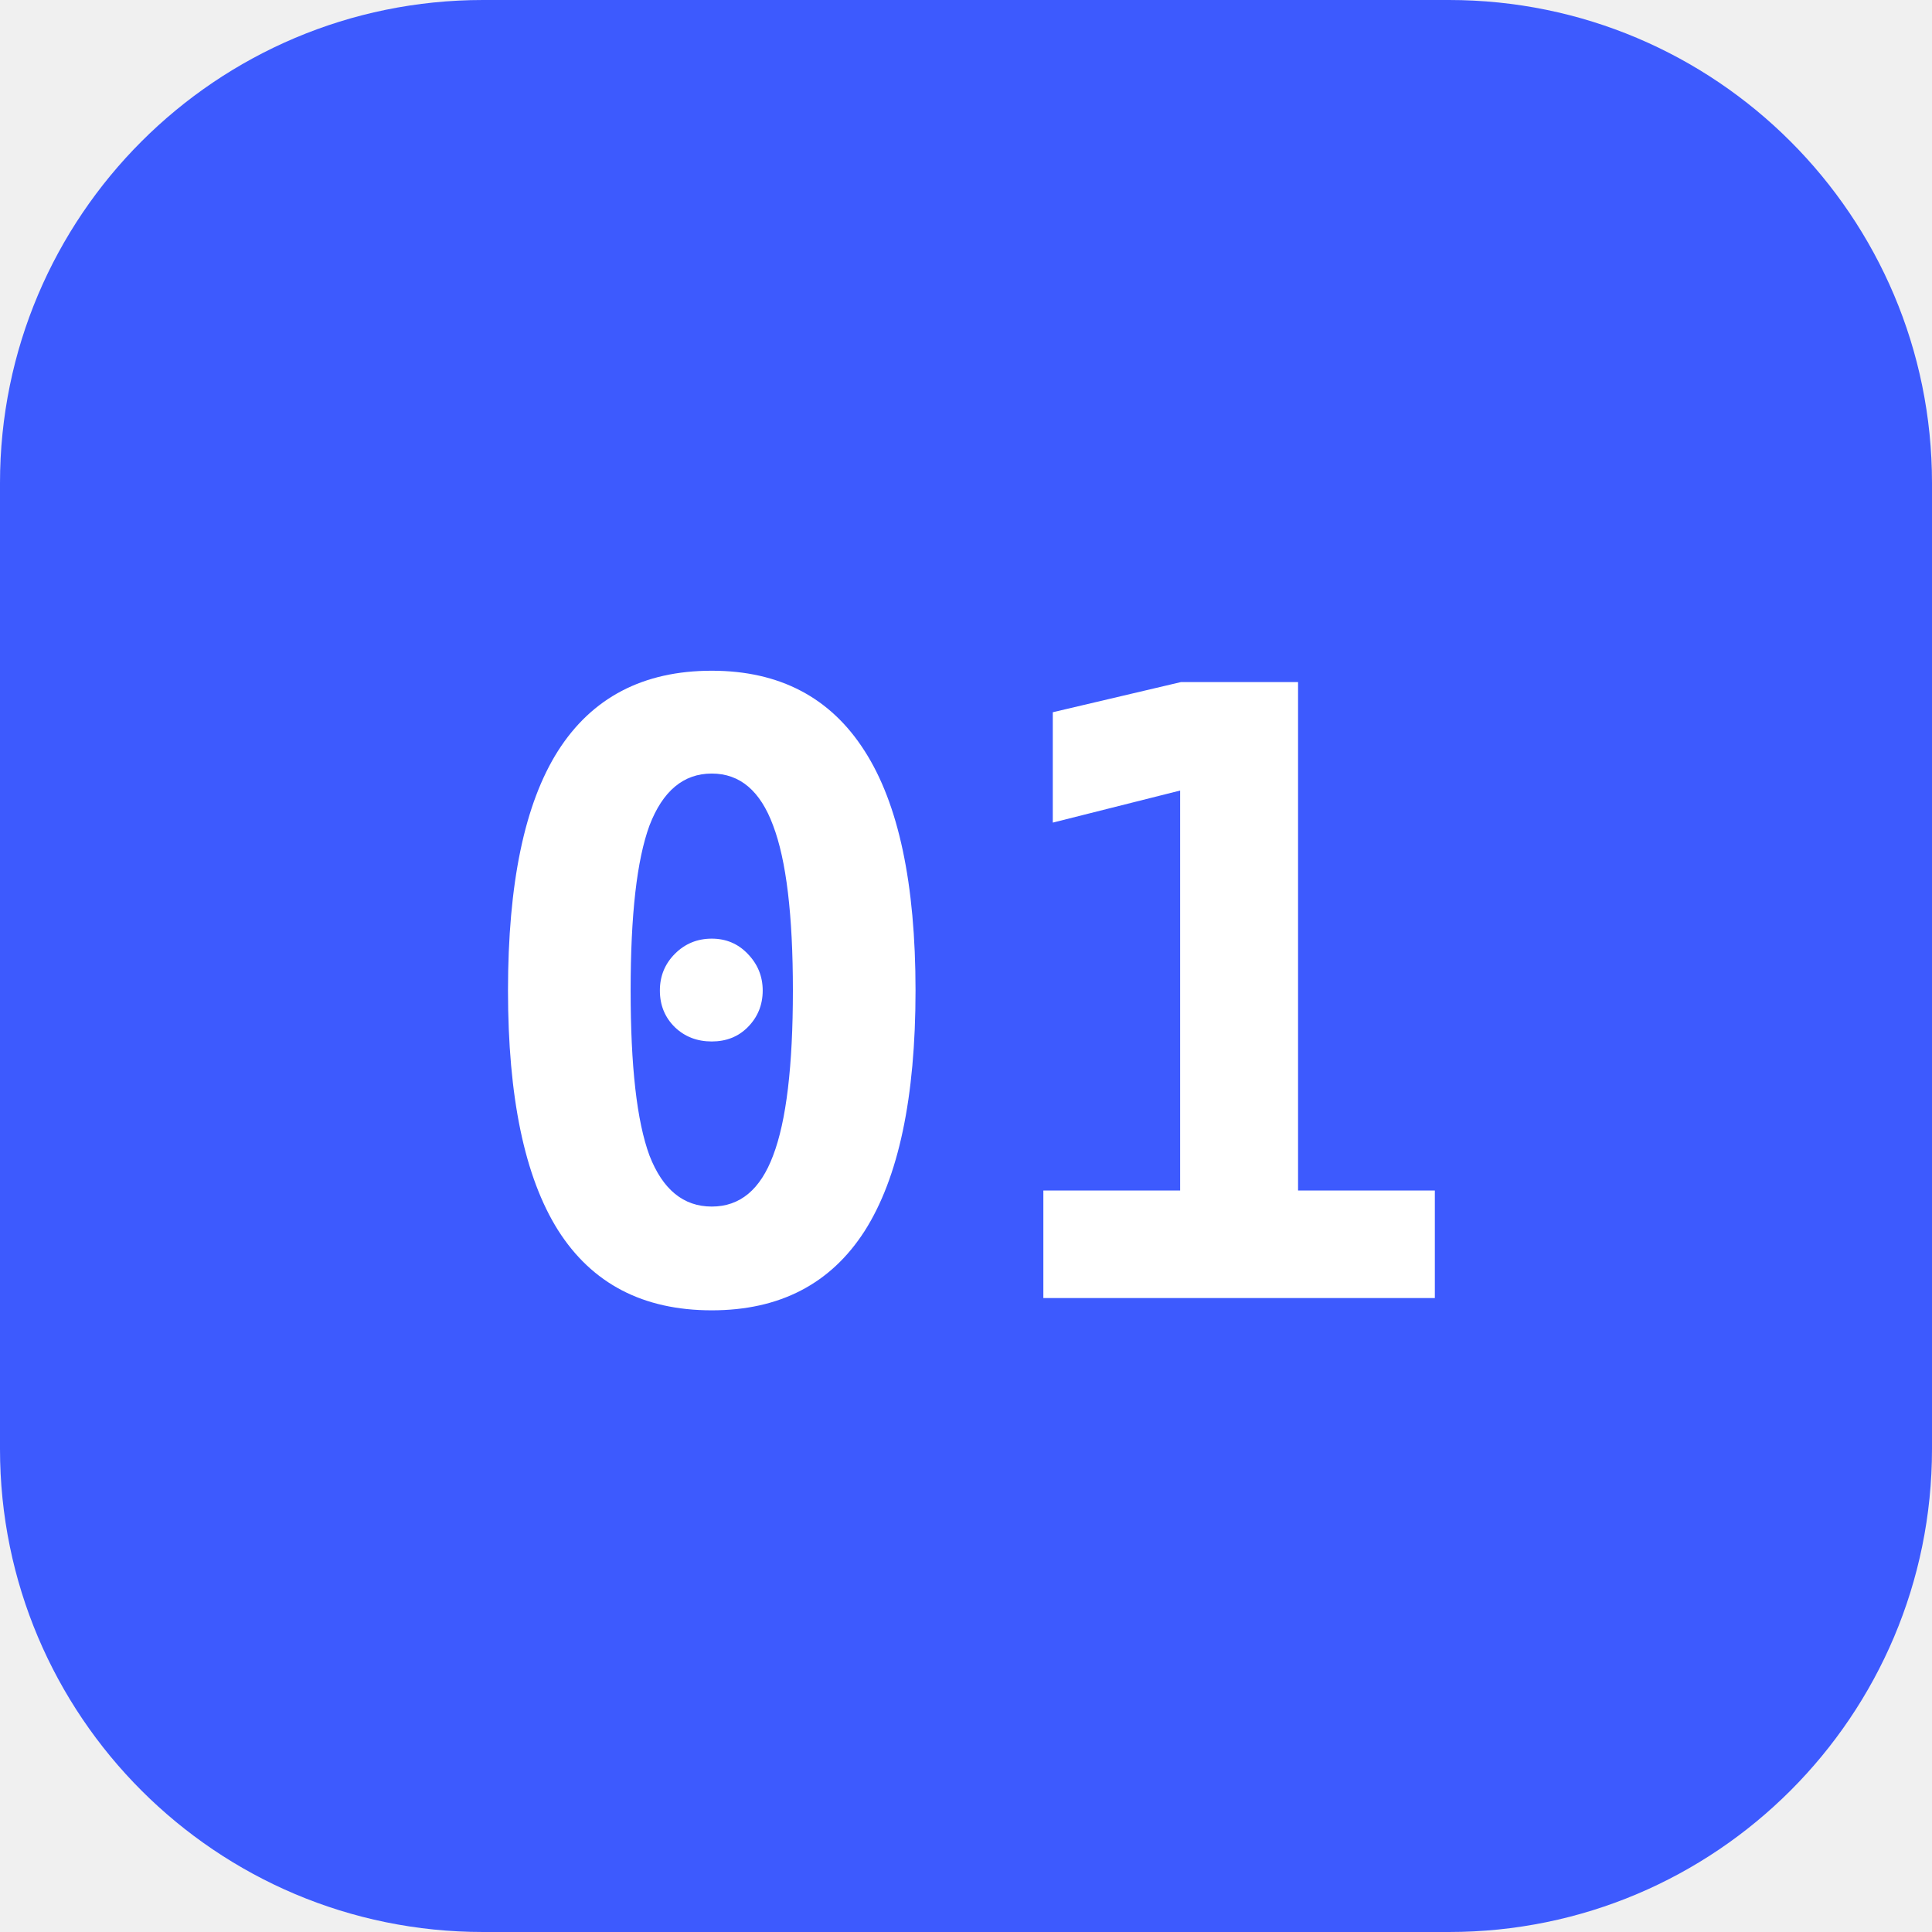
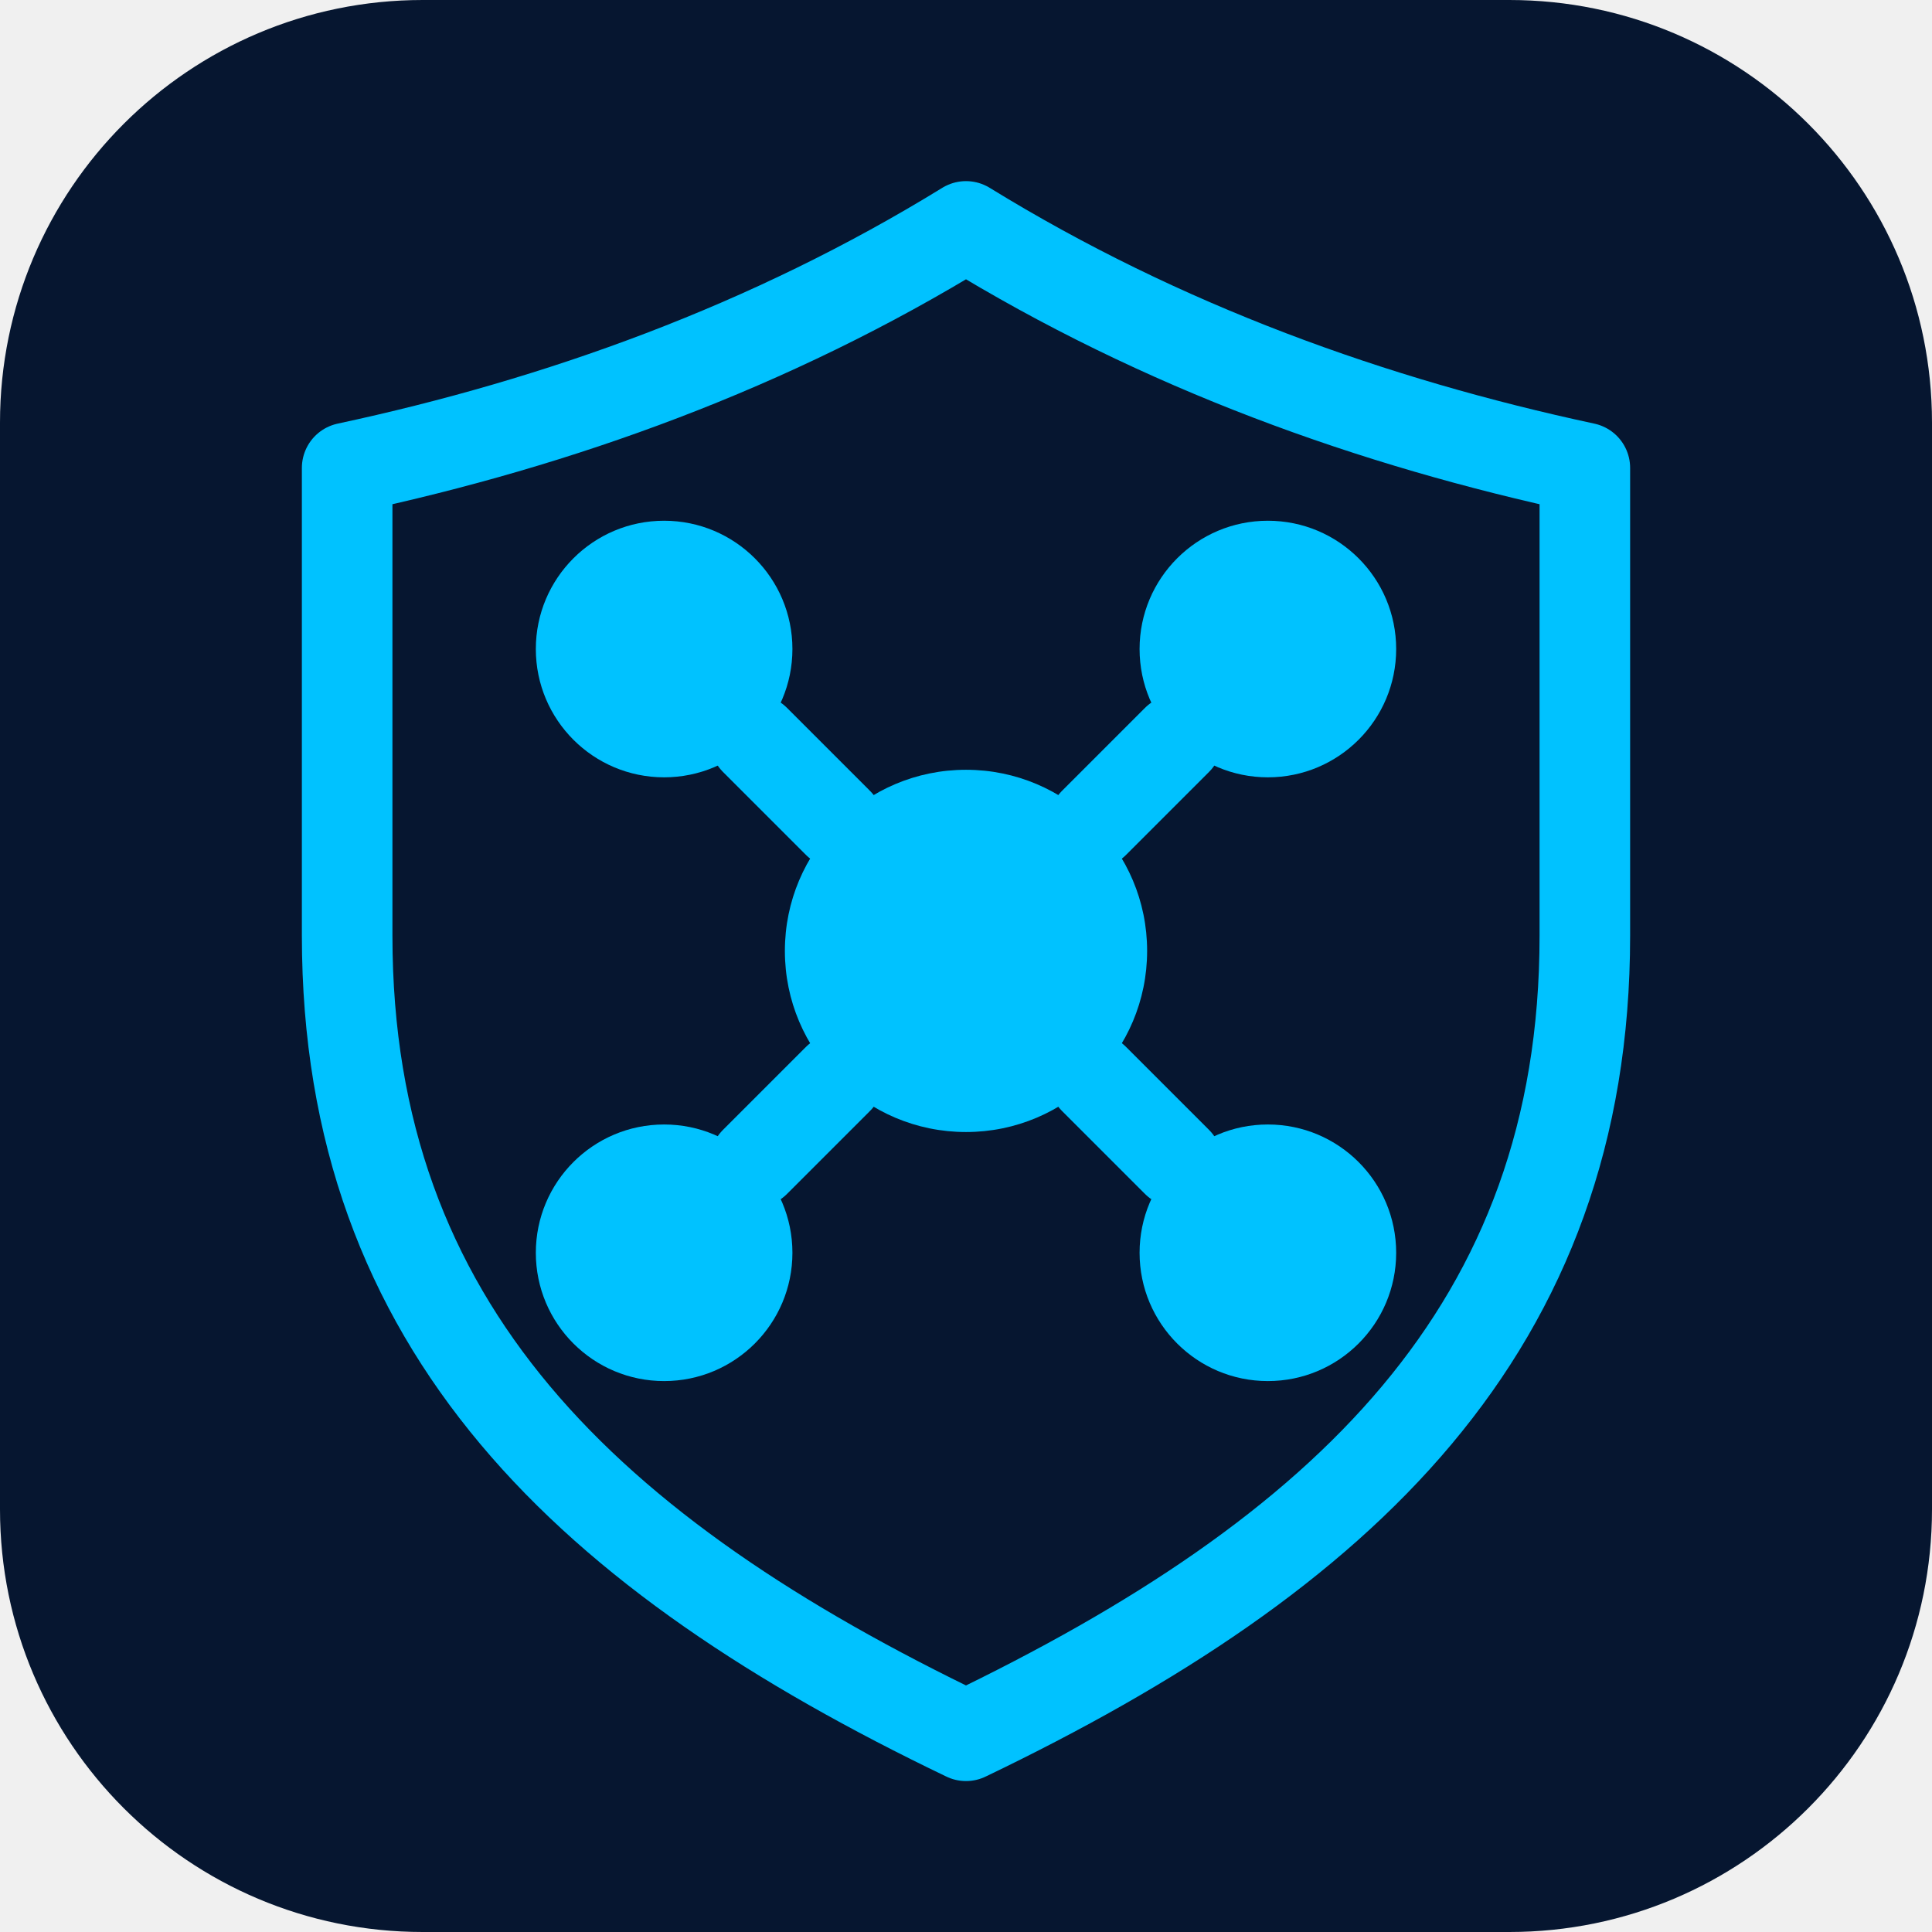
- <svg xmlns="http://www.w3.org/2000/svg" viewBox="0 0 32 32">
-   <rect width="32" height="32" rx="8" fill="#3d5afe" />
-   <text x="16" y="21.5" text-anchor="middle" font-family="ui-monospace, Menlo, Consolas, monospace" font-size="14" font-weight="700" fill="#ffffff">01</text>
+ <svg xmlns="http://www.w3.org/2000/svg" viewBox="0 0 64 64" width="32" height="32">
+   <rect width="64" height="64" rx="14" fill="#061630" />
+   <g fill="none" stroke="#00C2FF" stroke-width="3" stroke-linecap="round" stroke-linejoin="round">
+     <path d="M32 7.5C25.5 11.5 18.5 14 11.5 15.5V31C11.5 44 19.5 51.5 32 57.5C44.5 51.5 52.5 44 52.5 31V15.5C45.5 14 38.5 11.5 32 7.5Z" />
+     <path d="M27.76 27.26L25.01 24.51" />
+     <path d="M36.24 27.26L38.99 24.51" />
+     <path d="M36.24 35.74L38.99 38.49" />
+     <path d="M27.76 35.74L25.01 38.49" />
+   </g>
+   <g fill="#00C2FF">
+     <circle cx="32" cy="31.5" r="6" />
+     <circle cx="22" cy="21.5" r="4.25" />
+     <circle cx="42" cy="21.5" r="4.25" />
+     <circle cx="42" cy="41.5" r="4.25" />
+     <circle cx="22" cy="41.5" r="4.25" />
+   </g>
</svg>
